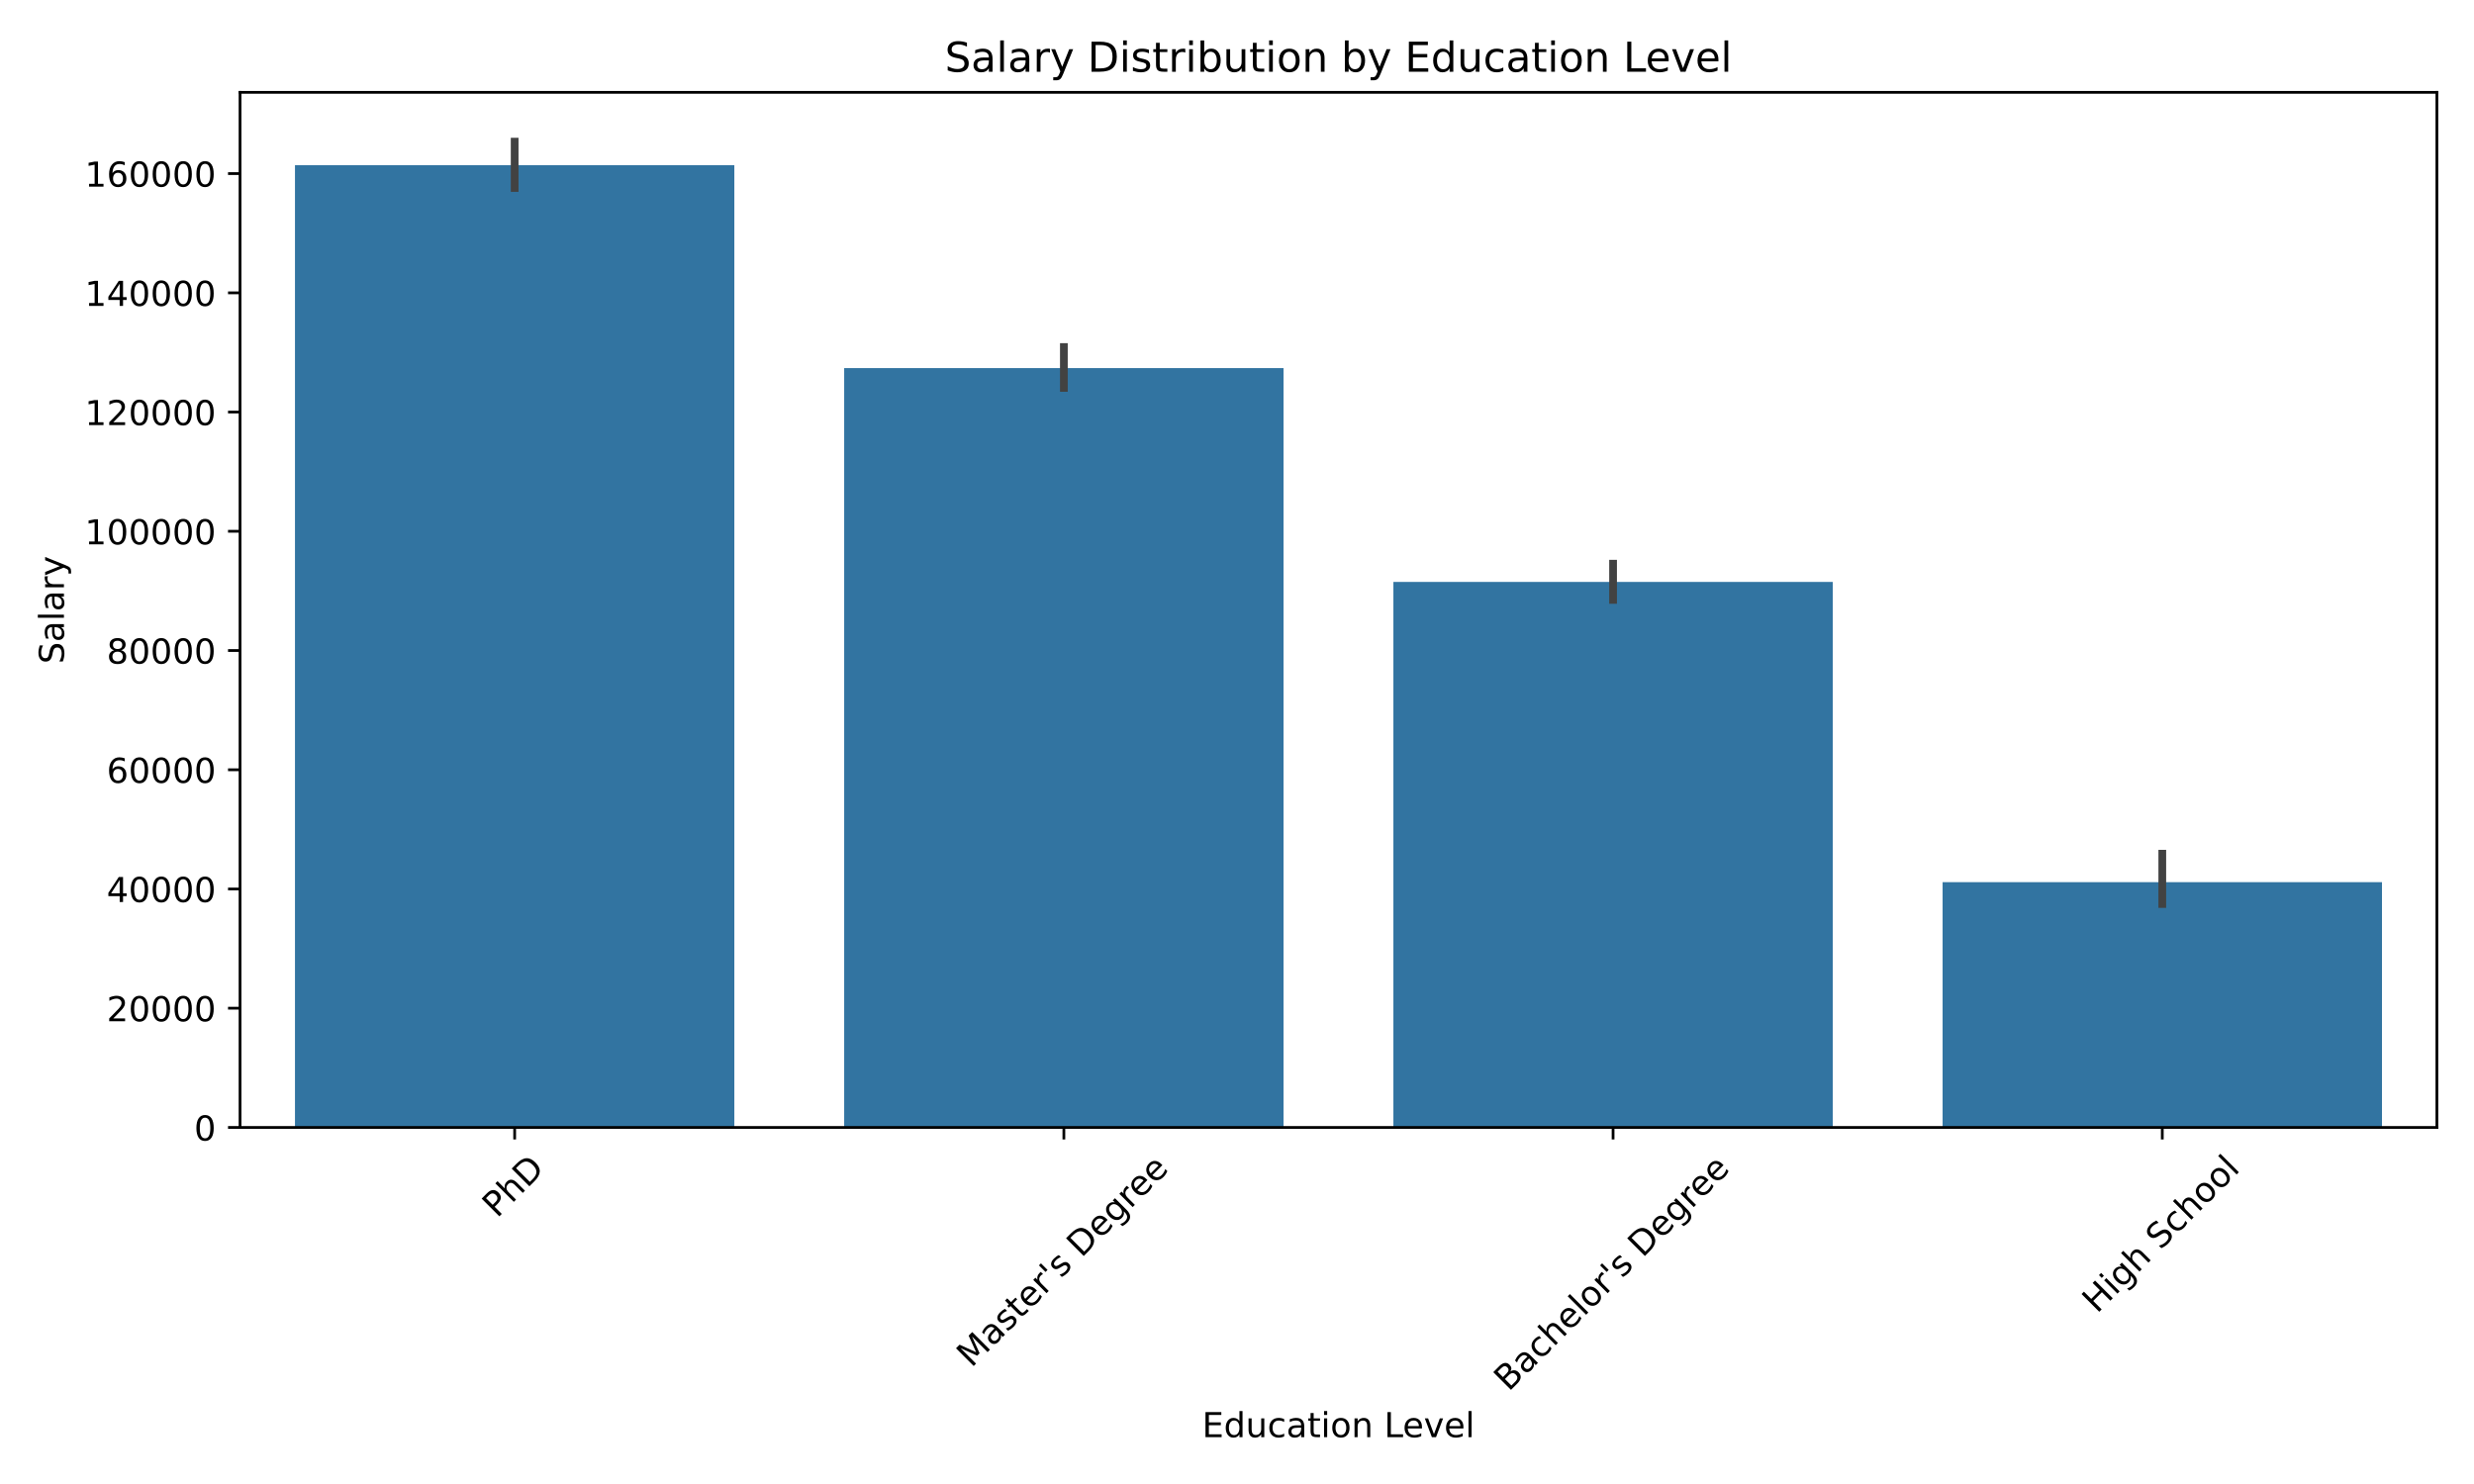
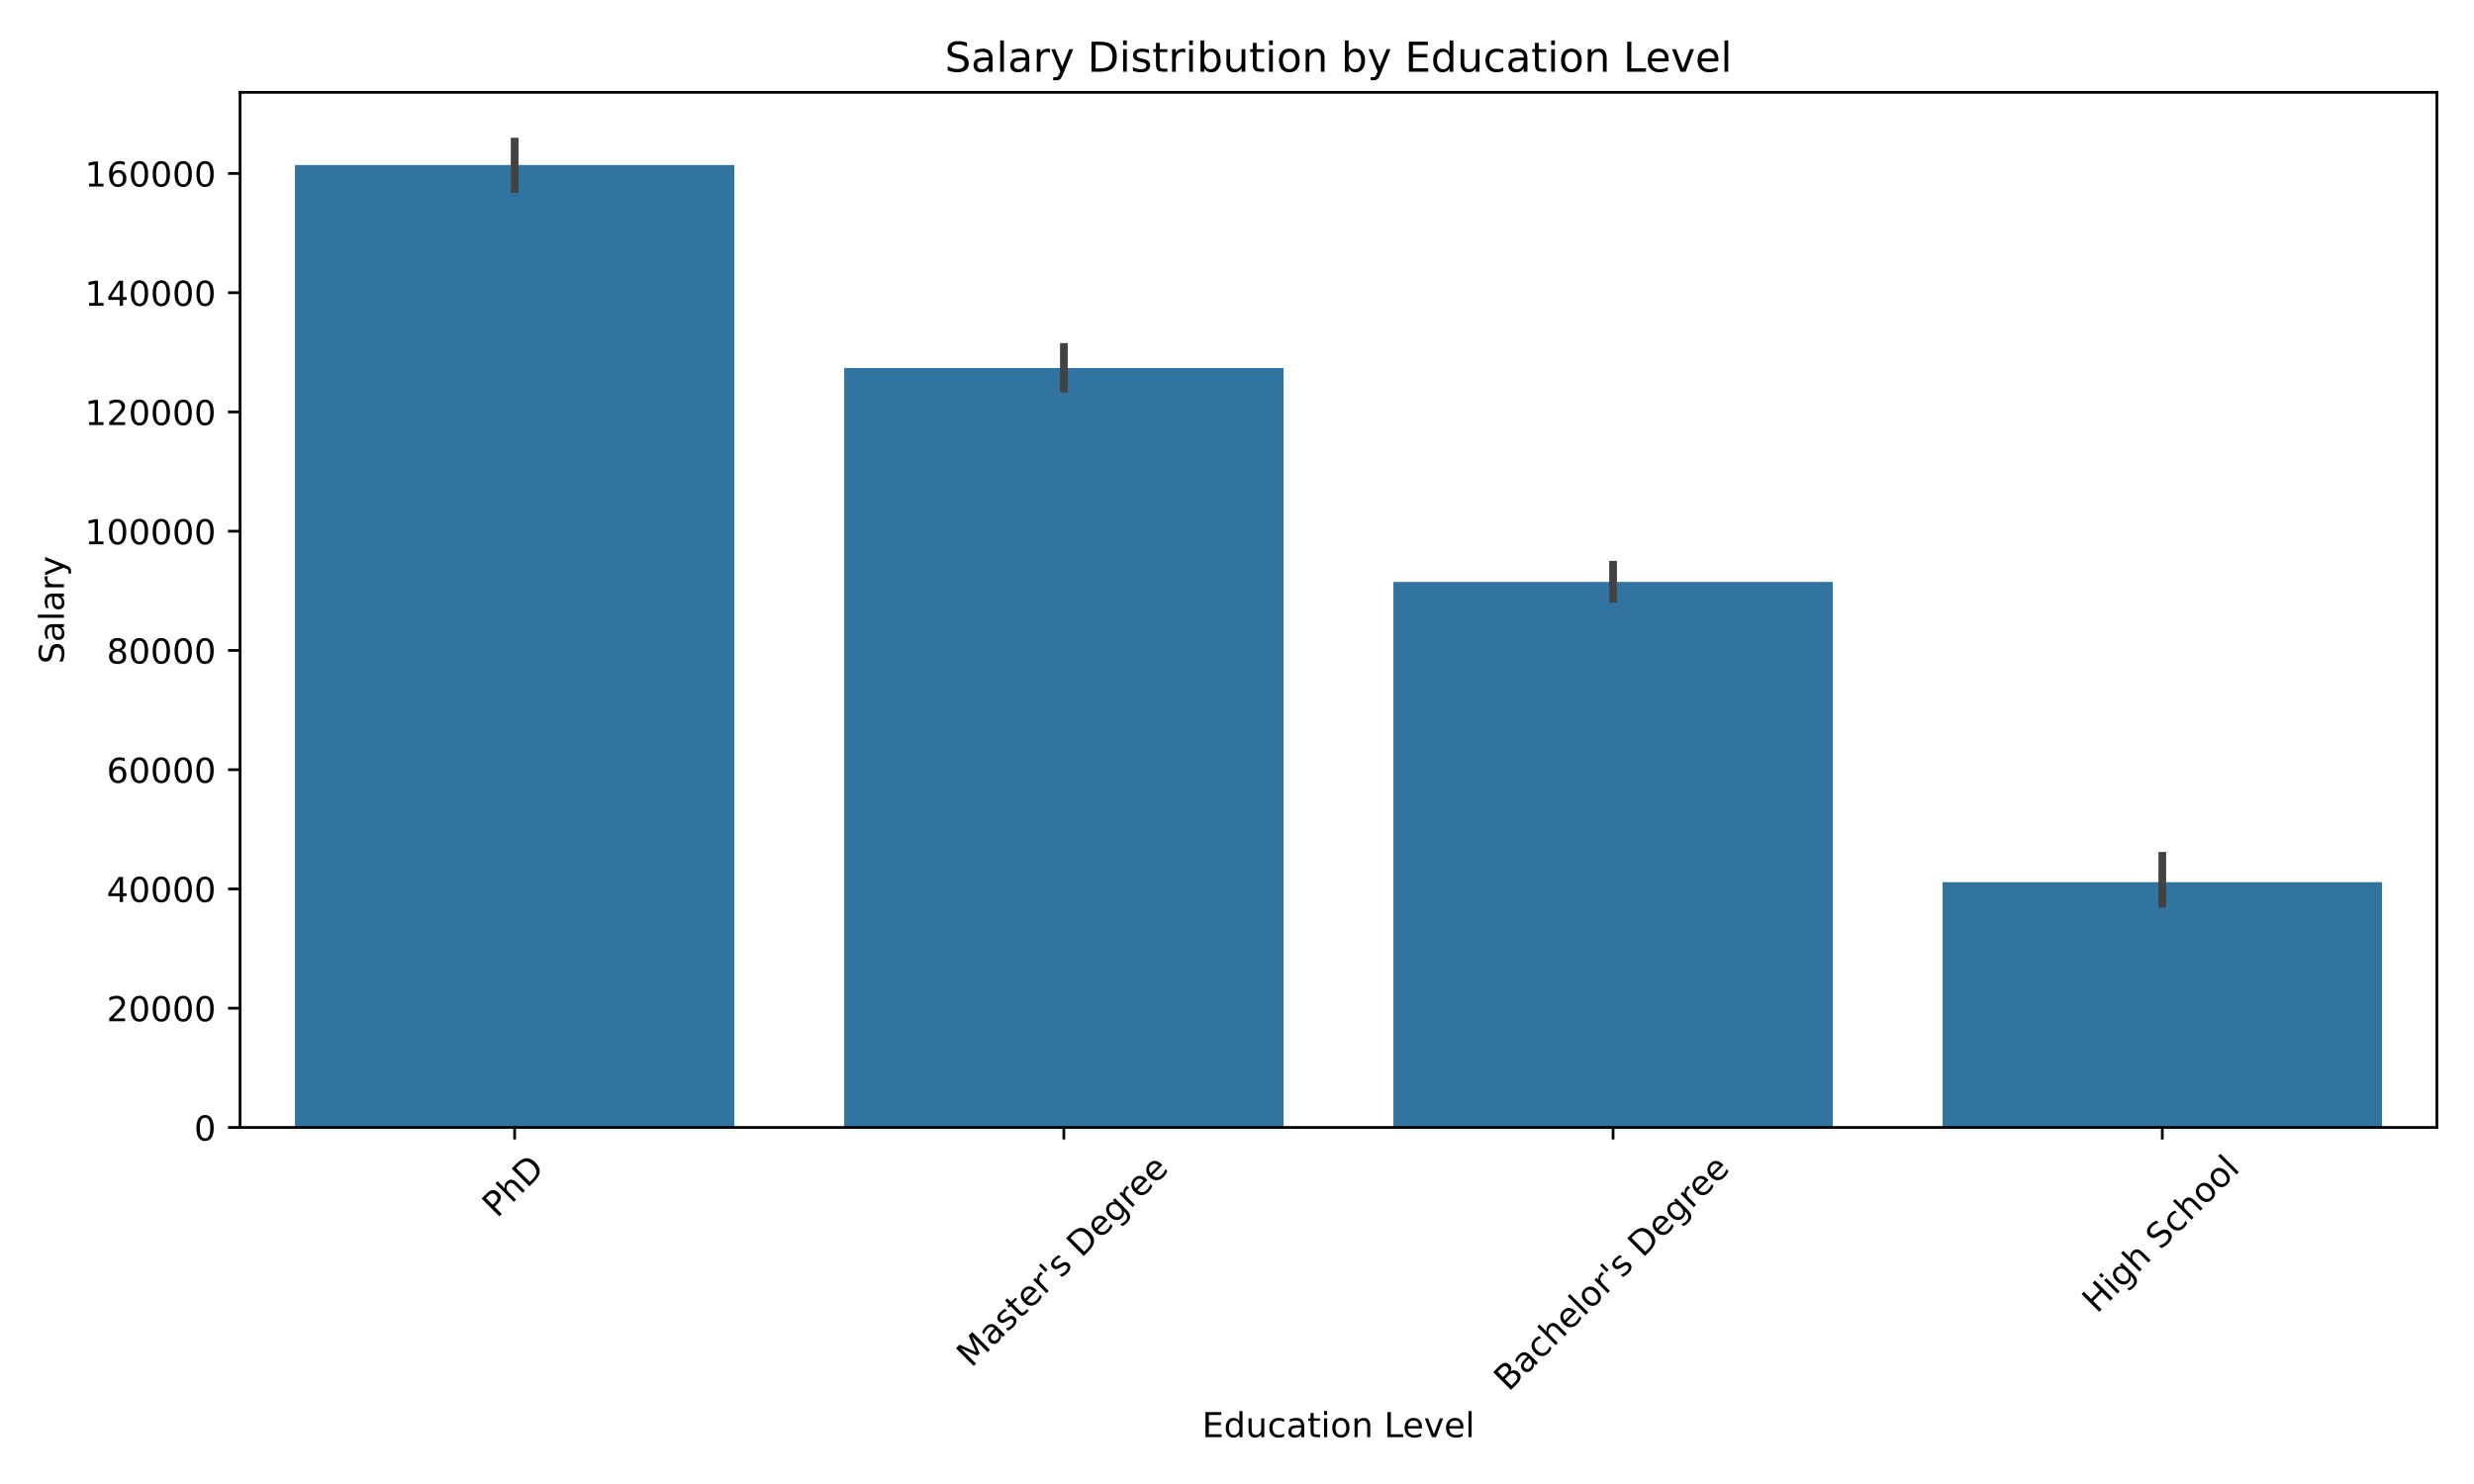
<svg xmlns="http://www.w3.org/2000/svg" xmlns:xlink="http://www.w3.org/1999/xlink" width="720pt" height="432pt" viewBox="0 0 720 432" version="1.1">
  <defs>
    <style type="text/css">*{stroke-linejoin: round; stroke-linecap: butt}</style>
  </defs>
  <g id="figure_1">
    <g id="patch_1">
      <path d="M 0 432  L 720 432  L 720 0  L 0 0  z " style="fill: #ffffff" />
    </g>
    <g id="axes_1">
      <g id="patch_2">
        <path d="M 69.86 328.207  L 709.2 328.207  L 709.2 26.88  L 69.86 26.88  z " style="fill: #ffffff" />
      </g>
      <g id="patch_3">
-         <path d="M 85.844 328.207  L 213.712 328.207  L 213.712 48.079  L 85.844 48.079  z " clip-path="url(#p0d9d316253)" style="fill: #3274a1" />
+         <path d="M 85.844 328.207  L 213.712 328.207  L 213.712 48.047  L 85.844 48.047  z " clip-path="url(#p8d82e93e04)" style="fill: #3274a1" />
      </g>
      <g id="patch_4">
-         <path d="M 245.679 328.207  L 373.546 328.207  L 373.546 107.156  L 245.679 107.156  z " clip-path="url(#p0d9d316253)" style="fill: #3274a1" />
+         <path d="M 245.679 328.207  L 373.546 328.207  L 373.546 107.131  L 245.679 107.131  z " clip-path="url(#p8d82e93e04)" style="fill: #3274a1" />
      </g>
      <g id="patch_5">
-         <path d="M 405.514 328.207  L 533.381 328.207  L 533.381 169.41  L 405.514 169.41  z " clip-path="url(#p0d9d316253)" style="fill: #3274a1" />
+         <path d="M 405.514 328.207  L 533.381 328.207  L 533.381 169.392  L 405.514 169.392  z " clip-path="url(#p8d82e93e04)" style="fill: #3274a1" />
      </g>
      <g id="patch_6">
-         <path d="M 565.348 328.207  L 693.216 328.207  L 693.216 256.809  L 565.348 256.809  z " clip-path="url(#p0d9d316253)" style="fill: #3274a1" />
+         <path d="M 565.348 328.207  L 693.216 328.207  L 693.216 256.801  L 565.348 256.801  z " clip-path="url(#p8d82e93e04)" style="fill: #3274a1" />
      </g>
      <g id="matplotlib.axis_1">
        <g id="xtick_1">
          <g id="line2d_1">
            <defs>
-               <path id="m62aa6f1751" d="M 0 0  L 0 3.5  " style="stroke: #000000; stroke-width: 0.8" />
+               <path id="md82e276901" d="M 0 0  L 0 3.5  " style="stroke: #000000; stroke-width: 0.8" />
            </defs>
            <g>
-               <use xlink:href="#m62aa6f1751" x="149.778" y="328.207" style="stroke: #000000; stroke-width: 0.8" />
+               <use xlink:href="#md82e276901" x="149.778" y="328.207" style="stroke: #000000; stroke-width: 0.8" />
            </g>
          </g>
          <g id="text_1">
            <g transform="translate(144.6339 354.7698) rotate(-45) scale(0.1 -0.1)">
              <defs>
                <path id="DejaVuSans-50" d="M 1259 4147  L 1259 2394  L 2053 2394  Q 2494 2394 2734 2622  Q 2975 2850 2975 3272  Q 2975 3691 2734 3919  Q 2494 4147 2053 4147  L 1259 4147  z M 628 4666  L 2053 4666  Q 2838 4666 3239 4311  Q 3641 3956 3641 3272  Q 3641 2581 3239 2228  Q 2838 1875 2053 1875  L 1259 1875  L 1259 0  L 628 0  L 628 4666  z " transform="scale(0.015625)" />
                <path id="DejaVuSans-68" d="M 3513 2113  L 3513 0  L 2938 0  L 2938 2094  Q 2938 2591 2744 2837  Q 2550 3084 2163 3084  Q 1697 3084 1428 2787  Q 1159 2491 1159 1978  L 1159 0  L 581 0  L 581 4863  L 1159 4863  L 1159 2956  Q 1366 3272 1645 3428  Q 1925 3584 2291 3584  Q 2894 3584 3203 3211  Q 3513 2838 3513 2113  z " transform="scale(0.015625)" />
                <path id="DejaVuSans-44" d="M 1259 4147  L 1259 519  L 2022 519  Q 2988 519 3436 956  Q 3884 1394 3884 2338  Q 3884 3275 3436 3711  Q 2988 4147 2022 4147  L 1259 4147  z M 628 4666  L 1925 4666  Q 3281 4666 3915 4102  Q 4550 3538 4550 2338  Q 4550 1131 3912 565  Q 3275 0 1925 0  L 628 0  L 628 4666  z " transform="scale(0.015625)" />
              </defs>
              <use xlink:href="#DejaVuSans-50" />
              <use xlink:href="#DejaVuSans-68" x="60.303" />
              <use xlink:href="#DejaVuSans-44" x="123.682" />
            </g>
          </g>
        </g>
        <g id="xtick_2">
          <g id="line2d_2">
            <g>
-               <use xlink:href="#m62aa6f1751" x="309.613" y="328.207" style="stroke: #000000; stroke-width: 0.8" />
+               <use xlink:href="#md82e276901" x="309.613" y="328.207" style="stroke: #000000; stroke-width: 0.8" />
            </g>
          </g>
          <g id="text_2">
            <g transform="translate(282.6855 398.3364) rotate(-45) scale(0.1 -0.1)">
              <defs>
                <path id="DejaVuSans-4d" d="M 628 4666  L 1569 4666  L 2759 1491  L 3956 4666  L 4897 4666  L 4897 0  L 4281 0  L 4281 4097  L 3078 897  L 2444 897  L 1241 4097  L 1241 0  L 628 0  L 628 4666  z " transform="scale(0.015625)" />
                <path id="DejaVuSans-61" d="M 2194 1759  Q 1497 1759 1228 1600  Q 959 1441 959 1056  Q 959 750 1161 570  Q 1363 391 1709 391  Q 2188 391 2477 730  Q 2766 1069 2766 1631  L 2766 1759  L 2194 1759  z M 3341 1997  L 3341 0  L 2766 0  L 2766 531  Q 2569 213 2275 61  Q 1981 -91 1556 -91  Q 1019 -91 701 211  Q 384 513 384 1019  Q 384 1609 779 1909  Q 1175 2209 1959 2209  L 2766 2209  L 2766 2266  Q 2766 2663 2505 2880  Q 2244 3097 1772 3097  Q 1472 3097 1187 3025  Q 903 2953 641 2809  L 641 3341  Q 956 3463 1253 3523  Q 1550 3584 1831 3584  Q 2591 3584 2966 3190  Q 3341 2797 3341 1997  z " transform="scale(0.015625)" />
                <path id="DejaVuSans-73" d="M 2834 3397  L 2834 2853  Q 2591 2978 2328 3040  Q 2066 3103 1784 3103  Q 1356 3103 1142 2972  Q 928 2841 928 2578  Q 928 2378 1081 2264  Q 1234 2150 1697 2047  L 1894 2003  Q 2506 1872 2764 1633  Q 3022 1394 3022 966  Q 3022 478 2636 193  Q 2250 -91 1575 -91  Q 1294 -91 989 -36  Q 684 19 347 128  L 347 722  Q 666 556 975 473  Q 1284 391 1588 391  Q 1994 391 2212 530  Q 2431 669 2431 922  Q 2431 1156 2273 1281  Q 2116 1406 1581 1522  L 1381 1569  Q 847 1681 609 1914  Q 372 2147 372 2553  Q 372 3047 722 3315  Q 1072 3584 1716 3584  Q 2034 3584 2315 3537  Q 2597 3491 2834 3397  z " transform="scale(0.015625)" />
                <path id="DejaVuSans-74" d="M 1172 4494  L 1172 3500  L 2356 3500  L 2356 3053  L 1172 3053  L 1172 1153  Q 1172 725 1289 603  Q 1406 481 1766 481  L 2356 481  L 2356 0  L 1766 0  Q 1100 0 847 248  Q 594 497 594 1153  L 594 3053  L 172 3053  L 172 3500  L 594 3500  L 594 4494  L 1172 4494  z " transform="scale(0.015625)" />
                <path id="DejaVuSans-65" d="M 3597 1894  L 3597 1613  L 953 1613  Q 991 1019 1311 708  Q 1631 397 2203 397  Q 2534 397 2845 478  Q 3156 559 3463 722  L 3463 178  Q 3153 47 2828 -22  Q 2503 -91 2169 -91  Q 1331 -91 842 396  Q 353 884 353 1716  Q 353 2575 817 3079  Q 1281 3584 2069 3584  Q 2775 3584 3186 3129  Q 3597 2675 3597 1894  z M 3022 2063  Q 3016 2534 2758 2815  Q 2500 3097 2075 3097  Q 1594 3097 1305 2825  Q 1016 2553 972 2059  L 3022 2063  z " transform="scale(0.015625)" />
                <path id="DejaVuSans-72" d="M 2631 2963  Q 2534 3019 2420 3045  Q 2306 3072 2169 3072  Q 1681 3072 1420 2755  Q 1159 2438 1159 1844  L 1159 0  L 581 0  L 581 3500  L 1159 3500  L 1159 2956  Q 1341 3275 1631 3429  Q 1922 3584 2338 3584  Q 2397 3584 2469 3576  Q 2541 3569 2628 3553  L 2631 2963  z " transform="scale(0.015625)" />
                <path id="DejaVuSans-27" d="M 1147 4666  L 1147 2931  L 616 2931  L 616 4666  L 1147 4666  z " transform="scale(0.015625)" />
                <path id="DejaVuSans-20" transform="scale(0.015625)" />
                <path id="DejaVuSans-67" d="M 2906 1791  Q 2906 2416 2648 2759  Q 2391 3103 1925 3103  Q 1463 3103 1205 2759  Q 947 2416 947 1791  Q 947 1169 1205 825  Q 1463 481 1925 481  Q 2391 481 2648 825  Q 2906 1169 2906 1791  z M 3481 434  Q 3481 -459 3084 -895  Q 2688 -1331 1869 -1331  Q 1566 -1331 1297 -1286  Q 1028 -1241 775 -1147  L 775 -588  Q 1028 -725 1275 -790  Q 1522 -856 1778 -856  Q 2344 -856 2625 -561  Q 2906 -266 2906 331  L 2906 616  Q 2728 306 2450 153  Q 2172 0 1784 0  Q 1141 0 747 490  Q 353 981 353 1791  Q 353 2603 747 3093  Q 1141 3584 1784 3584  Q 2172 3584 2450 3431  Q 2728 3278 2906 2969  L 2906 3500  L 3481 3500  L 3481 434  z " transform="scale(0.015625)" />
              </defs>
              <use xlink:href="#DejaVuSans-4d" />
              <use xlink:href="#DejaVuSans-61" x="86.279" />
              <use xlink:href="#DejaVuSans-73" x="147.559" />
              <use xlink:href="#DejaVuSans-74" x="199.658" />
              <use xlink:href="#DejaVuSans-65" x="238.867" />
              <use xlink:href="#DejaVuSans-72" x="300.391" />
              <use xlink:href="#DejaVuSans-27" x="341.504" />
              <use xlink:href="#DejaVuSans-73" x="368.994" />
              <use xlink:href="#DejaVuSans-20" x="421.094" />
              <use xlink:href="#DejaVuSans-44" x="452.881" />
              <use xlink:href="#DejaVuSans-65" x="529.883" />
              <use xlink:href="#DejaVuSans-67" x="591.406" />
              <use xlink:href="#DejaVuSans-72" x="654.883" />
              <use xlink:href="#DejaVuSans-65" x="693.746" />
              <use xlink:href="#DejaVuSans-65" x="755.27" />
            </g>
          </g>
        </g>
        <g id="xtick_3">
          <g id="line2d_3">
            <g>
-               <use xlink:href="#m62aa6f1751" x="469.447" y="328.207" style="stroke: #000000; stroke-width: 0.8" />
+               <use xlink:href="#md82e276901" x="469.447" y="328.207" style="stroke: #000000; stroke-width: 0.8" />
            </g>
          </g>
          <g id="text_3">
            <g transform="translate(439.043 405.2915) rotate(-45) scale(0.1 -0.1)">
              <defs>
                <path id="DejaVuSans-42" d="M 1259 2228  L 1259 519  L 2272 519  Q 2781 519 3026 730  Q 3272 941 3272 1375  Q 3272 1813 3026 2020  Q 2781 2228 2272 2228  L 1259 2228  z M 1259 4147  L 1259 2741  L 2194 2741  Q 2656 2741 2882 2914  Q 3109 3088 3109 3444  Q 3109 3797 2882 3972  Q 2656 4147 2194 4147  L 1259 4147  z M 628 4666  L 2241 4666  Q 2963 4666 3353 4366  Q 3744 4066 3744 3513  Q 3744 3084 3544 2831  Q 3344 2578 2956 2516  Q 3422 2416 3680 2098  Q 3938 1781 3938 1306  Q 3938 681 3513 340  Q 3088 0 2303 0  L 628 0  L 628 4666  z " transform="scale(0.015625)" />
                <path id="DejaVuSans-63" d="M 3122 3366  L 3122 2828  Q 2878 2963 2633 3030  Q 2388 3097 2138 3097  Q 1578 3097 1268 2742  Q 959 2388 959 1747  Q 959 1106 1268 751  Q 1578 397 2138 397  Q 2388 397 2633 464  Q 2878 531 3122 666  L 3122 134  Q 2881 22 2623 -34  Q 2366 -91 2075 -91  Q 1284 -91 818 406  Q 353 903 353 1747  Q 353 2603 823 3093  Q 1294 3584 2113 3584  Q 2378 3584 2631 3529  Q 2884 3475 3122 3366  z " transform="scale(0.015625)" />
                <path id="DejaVuSans-6c" d="M 603 4863  L 1178 4863  L 1178 0  L 603 0  L 603 4863  z " transform="scale(0.015625)" />
                <path id="DejaVuSans-6f" d="M 1959 3097  Q 1497 3097 1228 2736  Q 959 2375 959 1747  Q 959 1119 1226 758  Q 1494 397 1959 397  Q 2419 397 2687 759  Q 2956 1122 2956 1747  Q 2956 2369 2687 2733  Q 2419 3097 1959 3097  z M 1959 3584  Q 2709 3584 3137 3096  Q 3566 2609 3566 1747  Q 3566 888 3137 398  Q 2709 -91 1959 -91  Q 1206 -91 779 398  Q 353 888 353 1747  Q 353 2609 779 3096  Q 1206 3584 1959 3584  z " transform="scale(0.015625)" />
              </defs>
              <use xlink:href="#DejaVuSans-42" />
              <use xlink:href="#DejaVuSans-61" x="68.604" />
              <use xlink:href="#DejaVuSans-63" x="129.883" />
              <use xlink:href="#DejaVuSans-68" x="184.863" />
              <use xlink:href="#DejaVuSans-65" x="248.242" />
              <use xlink:href="#DejaVuSans-6c" x="309.766" />
              <use xlink:href="#DejaVuSans-6f" x="337.549" />
              <use xlink:href="#DejaVuSans-72" x="398.73" />
              <use xlink:href="#DejaVuSans-27" x="439.844" />
              <use xlink:href="#DejaVuSans-73" x="467.334" />
              <use xlink:href="#DejaVuSans-20" x="519.434" />
              <use xlink:href="#DejaVuSans-44" x="551.221" />
              <use xlink:href="#DejaVuSans-65" x="628.223" />
              <use xlink:href="#DejaVuSans-67" x="689.746" />
              <use xlink:href="#DejaVuSans-72" x="753.223" />
              <use xlink:href="#DejaVuSans-65" x="792.086" />
              <use xlink:href="#DejaVuSans-65" x="853.609" />
            </g>
          </g>
        </g>
        <g id="xtick_4">
          <g id="line2d_4">
            <g>
-               <use xlink:href="#m62aa6f1751" x="629.283" y="328.207" style="stroke: #000000; stroke-width: 0.8" />
+               <use xlink:href="#md82e276901" x="629.283" y="328.207" style="stroke: #000000; stroke-width: 0.8" />
            </g>
          </g>
          <g id="text_4">
            <g transform="translate(610.2459 382.5558) rotate(-45) scale(0.1 -0.1)">
              <defs>
                <path id="DejaVuSans-48" d="M 628 4666  L 1259 4666  L 1259 2753  L 3553 2753  L 3553 4666  L 4184 4666  L 4184 0  L 3553 0  L 3553 2222  L 1259 2222  L 1259 0  L 628 0  L 628 4666  z " transform="scale(0.015625)" />
                <path id="DejaVuSans-69" d="M 603 3500  L 1178 3500  L 1178 0  L 603 0  L 603 3500  z M 603 4863  L 1178 4863  L 1178 4134  L 603 4134  L 603 4863  z " transform="scale(0.015625)" />
                <path id="DejaVuSans-53" d="M 3425 4513  L 3425 3897  Q 3066 4069 2747 4153  Q 2428 4238 2131 4238  Q 1616 4238 1336 4038  Q 1056 3838 1056 3469  Q 1056 3159 1242 3001  Q 1428 2844 1947 2747  L 2328 2669  Q 3034 2534 3370 2195  Q 3706 1856 3706 1288  Q 3706 609 3251 259  Q 2797 -91 1919 -91  Q 1588 -91 1214 -16  Q 841 59 441 206  L 441 856  Q 825 641 1194 531  Q 1563 422 1919 422  Q 2459 422 2753 634  Q 3047 847 3047 1241  Q 3047 1584 2836 1778  Q 2625 1972 2144 2069  L 1759 2144  Q 1053 2284 737 2584  Q 422 2884 422 3419  Q 422 4038 858 4394  Q 1294 4750 2059 4750  Q 2388 4750 2728 4690  Q 3069 4631 3425 4513  z " transform="scale(0.015625)" />
              </defs>
              <use xlink:href="#DejaVuSans-48" />
              <use xlink:href="#DejaVuSans-69" x="75.195" />
              <use xlink:href="#DejaVuSans-67" x="102.979" />
              <use xlink:href="#DejaVuSans-68" x="166.455" />
              <use xlink:href="#DejaVuSans-20" x="229.834" />
              <use xlink:href="#DejaVuSans-53" x="261.621" />
              <use xlink:href="#DejaVuSans-63" x="325.098" />
              <use xlink:href="#DejaVuSans-68" x="380.078" />
              <use xlink:href="#DejaVuSans-6f" x="443.457" />
              <use xlink:href="#DejaVuSans-6f" x="504.639" />
              <use xlink:href="#DejaVuSans-6c" x="565.82" />
            </g>
          </g>
        </g>
        <g id="text_5">
          <g transform="translate(349.848 418.3605) scale(0.1 -0.1)">
            <defs>
              <path id="DejaVuSans-45" d="M 628 4666  L 3578 4666  L 3578 4134  L 1259 4134  L 1259 2753  L 3481 2753  L 3481 2222  L 1259 2222  L 1259 531  L 3634 531  L 3634 0  L 628 0  L 628 4666  z " transform="scale(0.015625)" />
              <path id="DejaVuSans-64" d="M 2906 2969  L 2906 4863  L 3481 4863  L 3481 0  L 2906 0  L 2906 525  Q 2725 213 2448 61  Q 2172 -91 1784 -91  Q 1150 -91 751 415  Q 353 922 353 1747  Q 353 2572 751 3078  Q 1150 3584 1784 3584  Q 2172 3584 2448 3432  Q 2725 3281 2906 2969  z M 947 1747  Q 947 1113 1208 752  Q 1469 391 1925 391  Q 2381 391 2643 752  Q 2906 1113 2906 1747  Q 2906 2381 2643 2742  Q 2381 3103 1925 3103  Q 1469 3103 1208 2742  Q 947 2381 947 1747  z " transform="scale(0.015625)" />
              <path id="DejaVuSans-75" d="M 544 1381  L 544 3500  L 1119 3500  L 1119 1403  Q 1119 906 1312 657  Q 1506 409 1894 409  Q 2359 409 2629 706  Q 2900 1003 2900 1516  L 2900 3500  L 3475 3500  L 3475 0  L 2900 0  L 2900 538  Q 2691 219 2414 64  Q 2138 -91 1772 -91  Q 1169 -91 856 284  Q 544 659 544 1381  z M 1991 3584  L 1991 3584  z " transform="scale(0.015625)" />
              <path id="DejaVuSans-6e" d="M 3513 2113  L 3513 0  L 2938 0  L 2938 2094  Q 2938 2591 2744 2837  Q 2550 3084 2163 3084  Q 1697 3084 1428 2787  Q 1159 2491 1159 1978  L 1159 0  L 581 0  L 581 3500  L 1159 3500  L 1159 2956  Q 1366 3272 1645 3428  Q 1925 3584 2291 3584  Q 2894 3584 3203 3211  Q 3513 2838 3513 2113  z " transform="scale(0.015625)" />
              <path id="DejaVuSans-4c" d="M 628 4666  L 1259 4666  L 1259 531  L 3531 531  L 3531 0  L 628 0  L 628 4666  z " transform="scale(0.015625)" />
              <path id="DejaVuSans-76" d="M 191 3500  L 800 3500  L 1894 563  L 2988 3500  L 3597 3500  L 2284 0  L 1503 0  L 191 3500  z " transform="scale(0.015625)" />
            </defs>
            <use xlink:href="#DejaVuSans-45" />
            <use xlink:href="#DejaVuSans-64" x="63.184" />
            <use xlink:href="#DejaVuSans-75" x="126.66" />
            <use xlink:href="#DejaVuSans-63" x="190.039" />
            <use xlink:href="#DejaVuSans-61" x="245.02" />
            <use xlink:href="#DejaVuSans-74" x="306.299" />
            <use xlink:href="#DejaVuSans-69" x="345.508" />
            <use xlink:href="#DejaVuSans-6f" x="373.291" />
            <use xlink:href="#DejaVuSans-6e" x="434.473" />
            <use xlink:href="#DejaVuSans-20" x="497.852" />
            <use xlink:href="#DejaVuSans-4c" x="529.639" />
            <use xlink:href="#DejaVuSans-65" x="583.602" />
            <use xlink:href="#DejaVuSans-76" x="645.125" />
            <use xlink:href="#DejaVuSans-65" x="704.305" />
            <use xlink:href="#DejaVuSans-6c" x="765.828" />
          </g>
        </g>
      </g>
      <g id="matplotlib.axis_2">
        <g id="ytick_1">
          <g id="line2d_5">
            <defs>
-               <path id="m70c5b6192e" d="M 0 0  L -3.5 0  " style="stroke: #000000; stroke-width: 0.8" />
+               <path id="m9a765b456f" d="M 0 0  L -3.5 0  " style="stroke: #000000; stroke-width: 0.8" />
            </defs>
            <g>
-               <use xlink:href="#m70c5b6192e" x="69.86" y="328.207" style="stroke: #000000; stroke-width: 0.8" />
+               <use xlink:href="#m9a765b456f" x="69.86" y="328.207" style="stroke: #000000; stroke-width: 0.8" />
            </g>
          </g>
          <g id="text_6">
            <g transform="translate(56.4975 332.0065) scale(0.1 -0.1)">
              <defs>
                <path id="DejaVuSans-30" d="M 2034 4250  Q 1547 4250 1301 3770  Q 1056 3291 1056 2328  Q 1056 1369 1301 889  Q 1547 409 2034 409  Q 2525 409 2770 889  Q 3016 1369 3016 2328  Q 3016 3291 2770 3770  Q 2525 4250 2034 4250  z M 2034 4750  Q 2819 4750 3233 4129  Q 3647 3509 3647 2328  Q 3647 1150 3233 529  Q 2819 -91 2034 -91  Q 1250 -91 836 529  Q 422 1150 422 2328  Q 422 3509 836 4129  Q 1250 4750 2034 4750  z " transform="scale(0.015625)" />
              </defs>
              <use xlink:href="#DejaVuSans-30" />
            </g>
          </g>
        </g>
        <g id="ytick_2">
          <g id="line2d_6">
            <g>
-               <use xlink:href="#m70c5b6192e" x="69.86" y="293.498" style="stroke: #000000; stroke-width: 0.8" />
+               <use xlink:href="#m9a765b456f" x="69.86" y="293.494" style="stroke: #000000; stroke-width: 0.8" />
            </g>
          </g>
          <g id="text_7">
-             <g transform="translate(31.0475 297.2972) scale(0.1 -0.1)">
+             <g transform="translate(31.0475 297.2932) scale(0.1 -0.1)">
              <defs>
                <path id="DejaVuSans-32" d="M 1228 531  L 3431 531  L 3431 0  L 469 0  L 469 531  Q 828 903 1448 1529  Q 2069 2156 2228 2338  Q 2531 2678 2651 2914  Q 2772 3150 2772 3378  Q 2772 3750 2511 3984  Q 2250 4219 1831 4219  Q 1534 4219 1204 4116  Q 875 4013 500 3803  L 500 4441  Q 881 4594 1212 4672  Q 1544 4750 1819 4750  Q 2544 4750 2975 4387  Q 3406 4025 3406 3419  Q 3406 3131 3298 2873  Q 3191 2616 2906 2266  Q 2828 2175 2409 1742  Q 1991 1309 1228 531  z " transform="scale(0.015625)" />
              </defs>
              <use xlink:href="#DejaVuSans-32" />
              <use xlink:href="#DejaVuSans-30" x="63.623" />
              <use xlink:href="#DejaVuSans-30" x="127.246" />
              <use xlink:href="#DejaVuSans-30" x="190.869" />
              <use xlink:href="#DejaVuSans-30" x="254.492" />
            </g>
          </g>
        </g>
        <g id="ytick_3">
          <g id="line2d_7">
            <g>
-               <use xlink:href="#m70c5b6192e" x="69.86" y="258.789" style="stroke: #000000; stroke-width: 0.8" />
+               <use xlink:href="#m9a765b456f" x="69.86" y="258.781" style="stroke: #000000; stroke-width: 0.8" />
            </g>
          </g>
          <g id="text_8">
-             <g transform="translate(31.0475 262.5879) scale(0.1 -0.1)">
+             <g transform="translate(31.0475 262.58) scale(0.1 -0.1)">
              <defs>
                <path id="DejaVuSans-34" d="M 2419 4116  L 825 1625  L 2419 1625  L 2419 4116  z M 2253 4666  L 3047 4666  L 3047 1625  L 3713 1625  L 3713 1100  L 3047 1100  L 3047 0  L 2419 0  L 2419 1100  L 313 1100  L 313 1709  L 2253 4666  z " transform="scale(0.015625)" />
              </defs>
              <use xlink:href="#DejaVuSans-34" />
              <use xlink:href="#DejaVuSans-30" x="63.623" />
              <use xlink:href="#DejaVuSans-30" x="127.246" />
              <use xlink:href="#DejaVuSans-30" x="190.869" />
              <use xlink:href="#DejaVuSans-30" x="254.492" />
            </g>
          </g>
        </g>
        <g id="ytick_4">
          <g id="line2d_8">
            <g>
-               <use xlink:href="#m70c5b6192e" x="69.86" y="224.079" style="stroke: #000000; stroke-width: 0.8" />
+               <use xlink:href="#m9a765b456f" x="69.86" y="224.068" style="stroke: #000000; stroke-width: 0.8" />
            </g>
          </g>
          <g id="text_9">
-             <g transform="translate(31.0475 227.8787) scale(0.1 -0.1)">
+             <g transform="translate(31.0475 227.8668) scale(0.1 -0.1)">
              <defs>
                <path id="DejaVuSans-36" d="M 2113 2584  Q 1688 2584 1439 2293  Q 1191 2003 1191 1497  Q 1191 994 1439 701  Q 1688 409 2113 409  Q 2538 409 2786 701  Q 3034 994 3034 1497  Q 3034 2003 2786 2293  Q 2538 2584 2113 2584  z M 3366 4563  L 3366 3988  Q 3128 4100 2886 4159  Q 2644 4219 2406 4219  Q 1781 4219 1451 3797  Q 1122 3375 1075 2522  Q 1259 2794 1537 2939  Q 1816 3084 2150 3084  Q 2853 3084 3261 2657  Q 3669 2231 3669 1497  Q 3669 778 3244 343  Q 2819 -91 2113 -91  Q 1303 -91 875 529  Q 447 1150 447 2328  Q 447 3434 972 4092  Q 1497 4750 2381 4750  Q 2619 4750 2861 4703  Q 3103 4656 3366 4563  z " transform="scale(0.015625)" />
              </defs>
              <use xlink:href="#DejaVuSans-36" />
              <use xlink:href="#DejaVuSans-30" x="63.623" />
              <use xlink:href="#DejaVuSans-30" x="127.246" />
              <use xlink:href="#DejaVuSans-30" x="190.869" />
              <use xlink:href="#DejaVuSans-30" x="254.492" />
            </g>
          </g>
        </g>
        <g id="ytick_5">
          <g id="line2d_9">
            <g>
-               <use xlink:href="#m70c5b6192e" x="69.86" y="189.37" style="stroke: #000000; stroke-width: 0.8" />
+               <use xlink:href="#m9a765b456f" x="69.86" y="189.354" style="stroke: #000000; stroke-width: 0.8" />
            </g>
          </g>
          <g id="text_10">
-             <g transform="translate(31.0475 193.1694) scale(0.1 -0.1)">
+             <g transform="translate(31.0475 193.1536) scale(0.1 -0.1)">
              <defs>
                <path id="DejaVuSans-38" d="M 2034 2216  Q 1584 2216 1326 1975  Q 1069 1734 1069 1313  Q 1069 891 1326 650  Q 1584 409 2034 409  Q 2484 409 2743 651  Q 3003 894 3003 1313  Q 3003 1734 2745 1975  Q 2488 2216 2034 2216  z M 1403 2484  Q 997 2584 770 2862  Q 544 3141 544 3541  Q 544 4100 942 4425  Q 1341 4750 2034 4750  Q 2731 4750 3128 4425  Q 3525 4100 3525 3541  Q 3525 3141 3298 2862  Q 3072 2584 2669 2484  Q 3125 2378 3379 2068  Q 3634 1759 3634 1313  Q 3634 634 3220 271  Q 2806 -91 2034 -91  Q 1263 -91 848 271  Q 434 634 434 1313  Q 434 1759 690 2068  Q 947 2378 1403 2484  z M 1172 3481  Q 1172 3119 1398 2916  Q 1625 2713 2034 2713  Q 2441 2713 2670 2916  Q 2900 3119 2900 3481  Q 2900 3844 2670 4047  Q 2441 4250 2034 4250  Q 1625 4250 1398 4047  Q 1172 3844 1172 3481  z " transform="scale(0.015625)" />
              </defs>
              <use xlink:href="#DejaVuSans-38" />
              <use xlink:href="#DejaVuSans-30" x="63.623" />
              <use xlink:href="#DejaVuSans-30" x="127.246" />
              <use xlink:href="#DejaVuSans-30" x="190.869" />
              <use xlink:href="#DejaVuSans-30" x="254.492" />
            </g>
          </g>
        </g>
        <g id="ytick_6">
          <g id="line2d_10">
            <g>
-               <use xlink:href="#m70c5b6192e" x="69.86" y="154.661" style="stroke: #000000; stroke-width: 0.8" />
+               <use xlink:href="#m9a765b456f" x="69.86" y="154.641" style="stroke: #000000; stroke-width: 0.8" />
            </g>
          </g>
          <g id="text_11">
-             <g transform="translate(24.685 158.4602) scale(0.1 -0.1)">
+             <g transform="translate(24.685 158.4404) scale(0.1 -0.1)">
              <defs>
                <path id="DejaVuSans-31" d="M 794 531  L 1825 531  L 1825 4091  L 703 3866  L 703 4441  L 1819 4666  L 2450 4666  L 2450 531  L 3481 531  L 3481 0  L 794 0  L 794 531  z " transform="scale(0.015625)" />
              </defs>
              <use xlink:href="#DejaVuSans-31" />
              <use xlink:href="#DejaVuSans-30" x="63.623" />
              <use xlink:href="#DejaVuSans-30" x="127.246" />
              <use xlink:href="#DejaVuSans-30" x="190.869" />
              <use xlink:href="#DejaVuSans-30" x="254.492" />
              <use xlink:href="#DejaVuSans-30" x="318.115" />
            </g>
          </g>
        </g>
        <g id="ytick_7">
          <g id="line2d_11">
            <g>
-               <use xlink:href="#m70c5b6192e" x="69.86" y="119.952" style="stroke: #000000; stroke-width: 0.8" />
+               <use xlink:href="#m9a765b456f" x="69.86" y="119.928" style="stroke: #000000; stroke-width: 0.8" />
            </g>
          </g>
          <g id="text_12">
-             <g transform="translate(24.685 123.7509) scale(0.1 -0.1)">
+             <g transform="translate(24.685 123.7272) scale(0.1 -0.1)">
              <use xlink:href="#DejaVuSans-31" />
              <use xlink:href="#DejaVuSans-32" x="63.623" />
              <use xlink:href="#DejaVuSans-30" x="127.246" />
              <use xlink:href="#DejaVuSans-30" x="190.869" />
              <use xlink:href="#DejaVuSans-30" x="254.492" />
              <use xlink:href="#DejaVuSans-30" x="318.115" />
            </g>
          </g>
        </g>
        <g id="ytick_8">
          <g id="line2d_12">
            <g>
-               <use xlink:href="#m70c5b6192e" x="69.86" y="85.242" style="stroke: #000000; stroke-width: 0.8" />
+               <use xlink:href="#m9a765b456f" x="69.86" y="85.215" style="stroke: #000000; stroke-width: 0.8" />
            </g>
          </g>
          <g id="text_13">
-             <g transform="translate(24.685 89.04167) scale(0.1 -0.1)">
+             <g transform="translate(24.685 89.01398) scale(0.1 -0.1)">
              <use xlink:href="#DejaVuSans-31" />
              <use xlink:href="#DejaVuSans-34" x="63.623" />
              <use xlink:href="#DejaVuSans-30" x="127.246" />
              <use xlink:href="#DejaVuSans-30" x="190.869" />
              <use xlink:href="#DejaVuSans-30" x="254.492" />
              <use xlink:href="#DejaVuSans-30" x="318.115" />
            </g>
          </g>
        </g>
        <g id="ytick_9">
          <g id="line2d_13">
            <g>
-               <use xlink:href="#m70c5b6192e" x="69.86" y="50.533" style="stroke: #000000; stroke-width: 0.8" />
+               <use xlink:href="#m9a765b456f" x="69.86" y="50.502" style="stroke: #000000; stroke-width: 0.8" />
            </g>
          </g>
          <g id="text_14">
-             <g transform="translate(24.685 54.33242) scale(0.1 -0.1)">
+             <g transform="translate(24.685 54.30077) scale(0.1 -0.1)">
              <use xlink:href="#DejaVuSans-31" />
              <use xlink:href="#DejaVuSans-36" x="63.623" />
              <use xlink:href="#DejaVuSans-30" x="127.246" />
              <use xlink:href="#DejaVuSans-30" x="190.869" />
              <use xlink:href="#DejaVuSans-30" x="254.492" />
              <use xlink:href="#DejaVuSans-30" x="318.115" />
            </g>
          </g>
        </g>
        <g id="text_15">
          <g transform="translate(18.60531 193.2499) rotate(-90) scale(0.1 -0.1)">
            <defs>
              <path id="DejaVuSans-79" d="M 2059 -325  Q 1816 -950 1584 -1140  Q 1353 -1331 966 -1331  L 506 -1331  L 506 -850  L 844 -850  Q 1081 -850 1212 -737  Q 1344 -625 1503 -206  L 1606 56  L 191 3500  L 800 3500  L 1894 763  L 2988 3500  L 3597 3500  L 2059 -325  z " transform="scale(0.015625)" />
            </defs>
            <use xlink:href="#DejaVuSans-53" />
            <use xlink:href="#DejaVuSans-61" x="63.477" />
            <use xlink:href="#DejaVuSans-6c" x="124.756" />
            <use xlink:href="#DejaVuSans-61" x="152.539" />
            <use xlink:href="#DejaVuSans-72" x="213.818" />
            <use xlink:href="#DejaVuSans-79" x="254.932" />
          </g>
        </g>
      </g>
      <g id="line2d_14">
-         <path d="M 149.778 54.733  L 149.778 41.229  " clip-path="url(#p0d9d316253)" style="fill: none; stroke: #424242; stroke-width: 2.25; stroke-linecap: square" />
+         <path d="M 149.778 54.998  L 149.778 41.229  " clip-path="url(#p8d82e93e04)" style="fill: none; stroke: #424242; stroke-width: 2.25; stroke-linecap: square" />
      </g>
      <g id="line2d_15">
-         <path d="M 309.613 112.92  L 309.613 101.024  " clip-path="url(#p0d9d316253)" style="fill: none; stroke: #424242; stroke-width: 2.25; stroke-linecap: square" />
+         <path d="M 309.613 113.16  L 309.613 101.011  " clip-path="url(#p8d82e93e04)" style="fill: none; stroke: #424242; stroke-width: 2.25; stroke-linecap: square" />
      </g>
      <g id="line2d_16">
-         <path d="M 469.447 174.633  L 469.447 164.093  " clip-path="url(#p0d9d316253)" style="fill: none; stroke: #424242; stroke-width: 2.25; stroke-linecap: square" />
+         <path d="M 469.447 174.29  L 469.447 164.397  " clip-path="url(#p8d82e93e04)" style="fill: none; stroke: #424242; stroke-width: 2.25; stroke-linecap: square" />
      </g>
      <g id="line2d_17">
-         <path d="M 629.283 263.16  L 629.283 248.525  " clip-path="url(#p0d9d316253)" style="fill: none; stroke: #424242; stroke-width: 2.25; stroke-linecap: square" />
+         <path d="M 629.283 263.111  L 629.283 249.139  " clip-path="url(#p8d82e93e04)" style="fill: none; stroke: #424242; stroke-width: 2.25; stroke-linecap: square" />
      </g>
      <g id="patch_7">
        <path d="M 69.86 328.207  L 69.86 26.88  " style="fill: none; stroke: #000000; stroke-width: 0.8; stroke-linejoin: miter; stroke-linecap: square" />
      </g>
      <g id="patch_8">
        <path d="M 709.2 328.207  L 709.2 26.88  " style="fill: none; stroke: #000000; stroke-width: 0.8; stroke-linejoin: miter; stroke-linecap: square" />
      </g>
      <g id="patch_9">
        <path d="M 69.86 328.207  L 709.2 328.207  " style="fill: none; stroke: #000000; stroke-width: 0.8; stroke-linejoin: miter; stroke-linecap: square" />
      </g>
      <g id="patch_10">
        <path d="M 69.86 26.88  L 709.2 26.88  " style="fill: none; stroke: #000000; stroke-width: 0.8; stroke-linejoin: miter; stroke-linecap: square" />
      </g>
      <g id="text_16">
        <g transform="translate(274.9806 20.88) scale(0.12 -0.12)">
          <defs>
            <path id="DejaVuSans-62" d="M 3116 1747  Q 3116 2381 2855 2742  Q 2594 3103 2138 3103  Q 1681 3103 1420 2742  Q 1159 2381 1159 1747  Q 1159 1113 1420 752  Q 1681 391 2138 391  Q 2594 391 2855 752  Q 3116 1113 3116 1747  z M 1159 2969  Q 1341 3281 1617 3432  Q 1894 3584 2278 3584  Q 2916 3584 3314 3078  Q 3713 2572 3713 1747  Q 3713 922 3314 415  Q 2916 -91 2278 -91  Q 1894 -91 1617 61  Q 1341 213 1159 525  L 1159 0  L 581 0  L 581 4863  L 1159 4863  L 1159 2969  z " transform="scale(0.015625)" />
          </defs>
          <use xlink:href="#DejaVuSans-53" />
          <use xlink:href="#DejaVuSans-61" x="63.477" />
          <use xlink:href="#DejaVuSans-6c" x="124.756" />
          <use xlink:href="#DejaVuSans-61" x="152.539" />
          <use xlink:href="#DejaVuSans-72" x="213.818" />
          <use xlink:href="#DejaVuSans-79" x="254.932" />
          <use xlink:href="#DejaVuSans-20" x="314.111" />
          <use xlink:href="#DejaVuSans-44" x="345.898" />
          <use xlink:href="#DejaVuSans-69" x="422.9" />
          <use xlink:href="#DejaVuSans-73" x="450.684" />
          <use xlink:href="#DejaVuSans-74" x="502.783" />
          <use xlink:href="#DejaVuSans-72" x="541.992" />
          <use xlink:href="#DejaVuSans-69" x="583.105" />
          <use xlink:href="#DejaVuSans-62" x="610.889" />
          <use xlink:href="#DejaVuSans-75" x="674.365" />
          <use xlink:href="#DejaVuSans-74" x="737.744" />
          <use xlink:href="#DejaVuSans-69" x="776.953" />
          <use xlink:href="#DejaVuSans-6f" x="804.736" />
          <use xlink:href="#DejaVuSans-6e" x="865.918" />
          <use xlink:href="#DejaVuSans-20" x="929.297" />
          <use xlink:href="#DejaVuSans-62" x="961.084" />
          <use xlink:href="#DejaVuSans-79" x="1024.561" />
          <use xlink:href="#DejaVuSans-20" x="1083.74" />
          <use xlink:href="#DejaVuSans-45" x="1115.527" />
          <use xlink:href="#DejaVuSans-64" x="1178.711" />
          <use xlink:href="#DejaVuSans-75" x="1242.188" />
          <use xlink:href="#DejaVuSans-63" x="1305.566" />
          <use xlink:href="#DejaVuSans-61" x="1360.547" />
          <use xlink:href="#DejaVuSans-74" x="1421.826" />
          <use xlink:href="#DejaVuSans-69" x="1461.035" />
          <use xlink:href="#DejaVuSans-6f" x="1488.818" />
          <use xlink:href="#DejaVuSans-6e" x="1550" />
          <use xlink:href="#DejaVuSans-20" x="1613.379" />
          <use xlink:href="#DejaVuSans-4c" x="1645.166" />
          <use xlink:href="#DejaVuSans-65" x="1699.129" />
          <use xlink:href="#DejaVuSans-76" x="1760.652" />
          <use xlink:href="#DejaVuSans-65" x="1819.832" />
          <use xlink:href="#DejaVuSans-6c" x="1881.355" />
        </g>
      </g>
    </g>
  </g>
  <defs>
-     <clipPath id="p0d9d316253">
+     <clipPath id="p8d82e93e04">
      <rect x="69.86" y="26.88" width="639.34" height="301.327" />
    </clipPath>
  </defs>
</svg>
